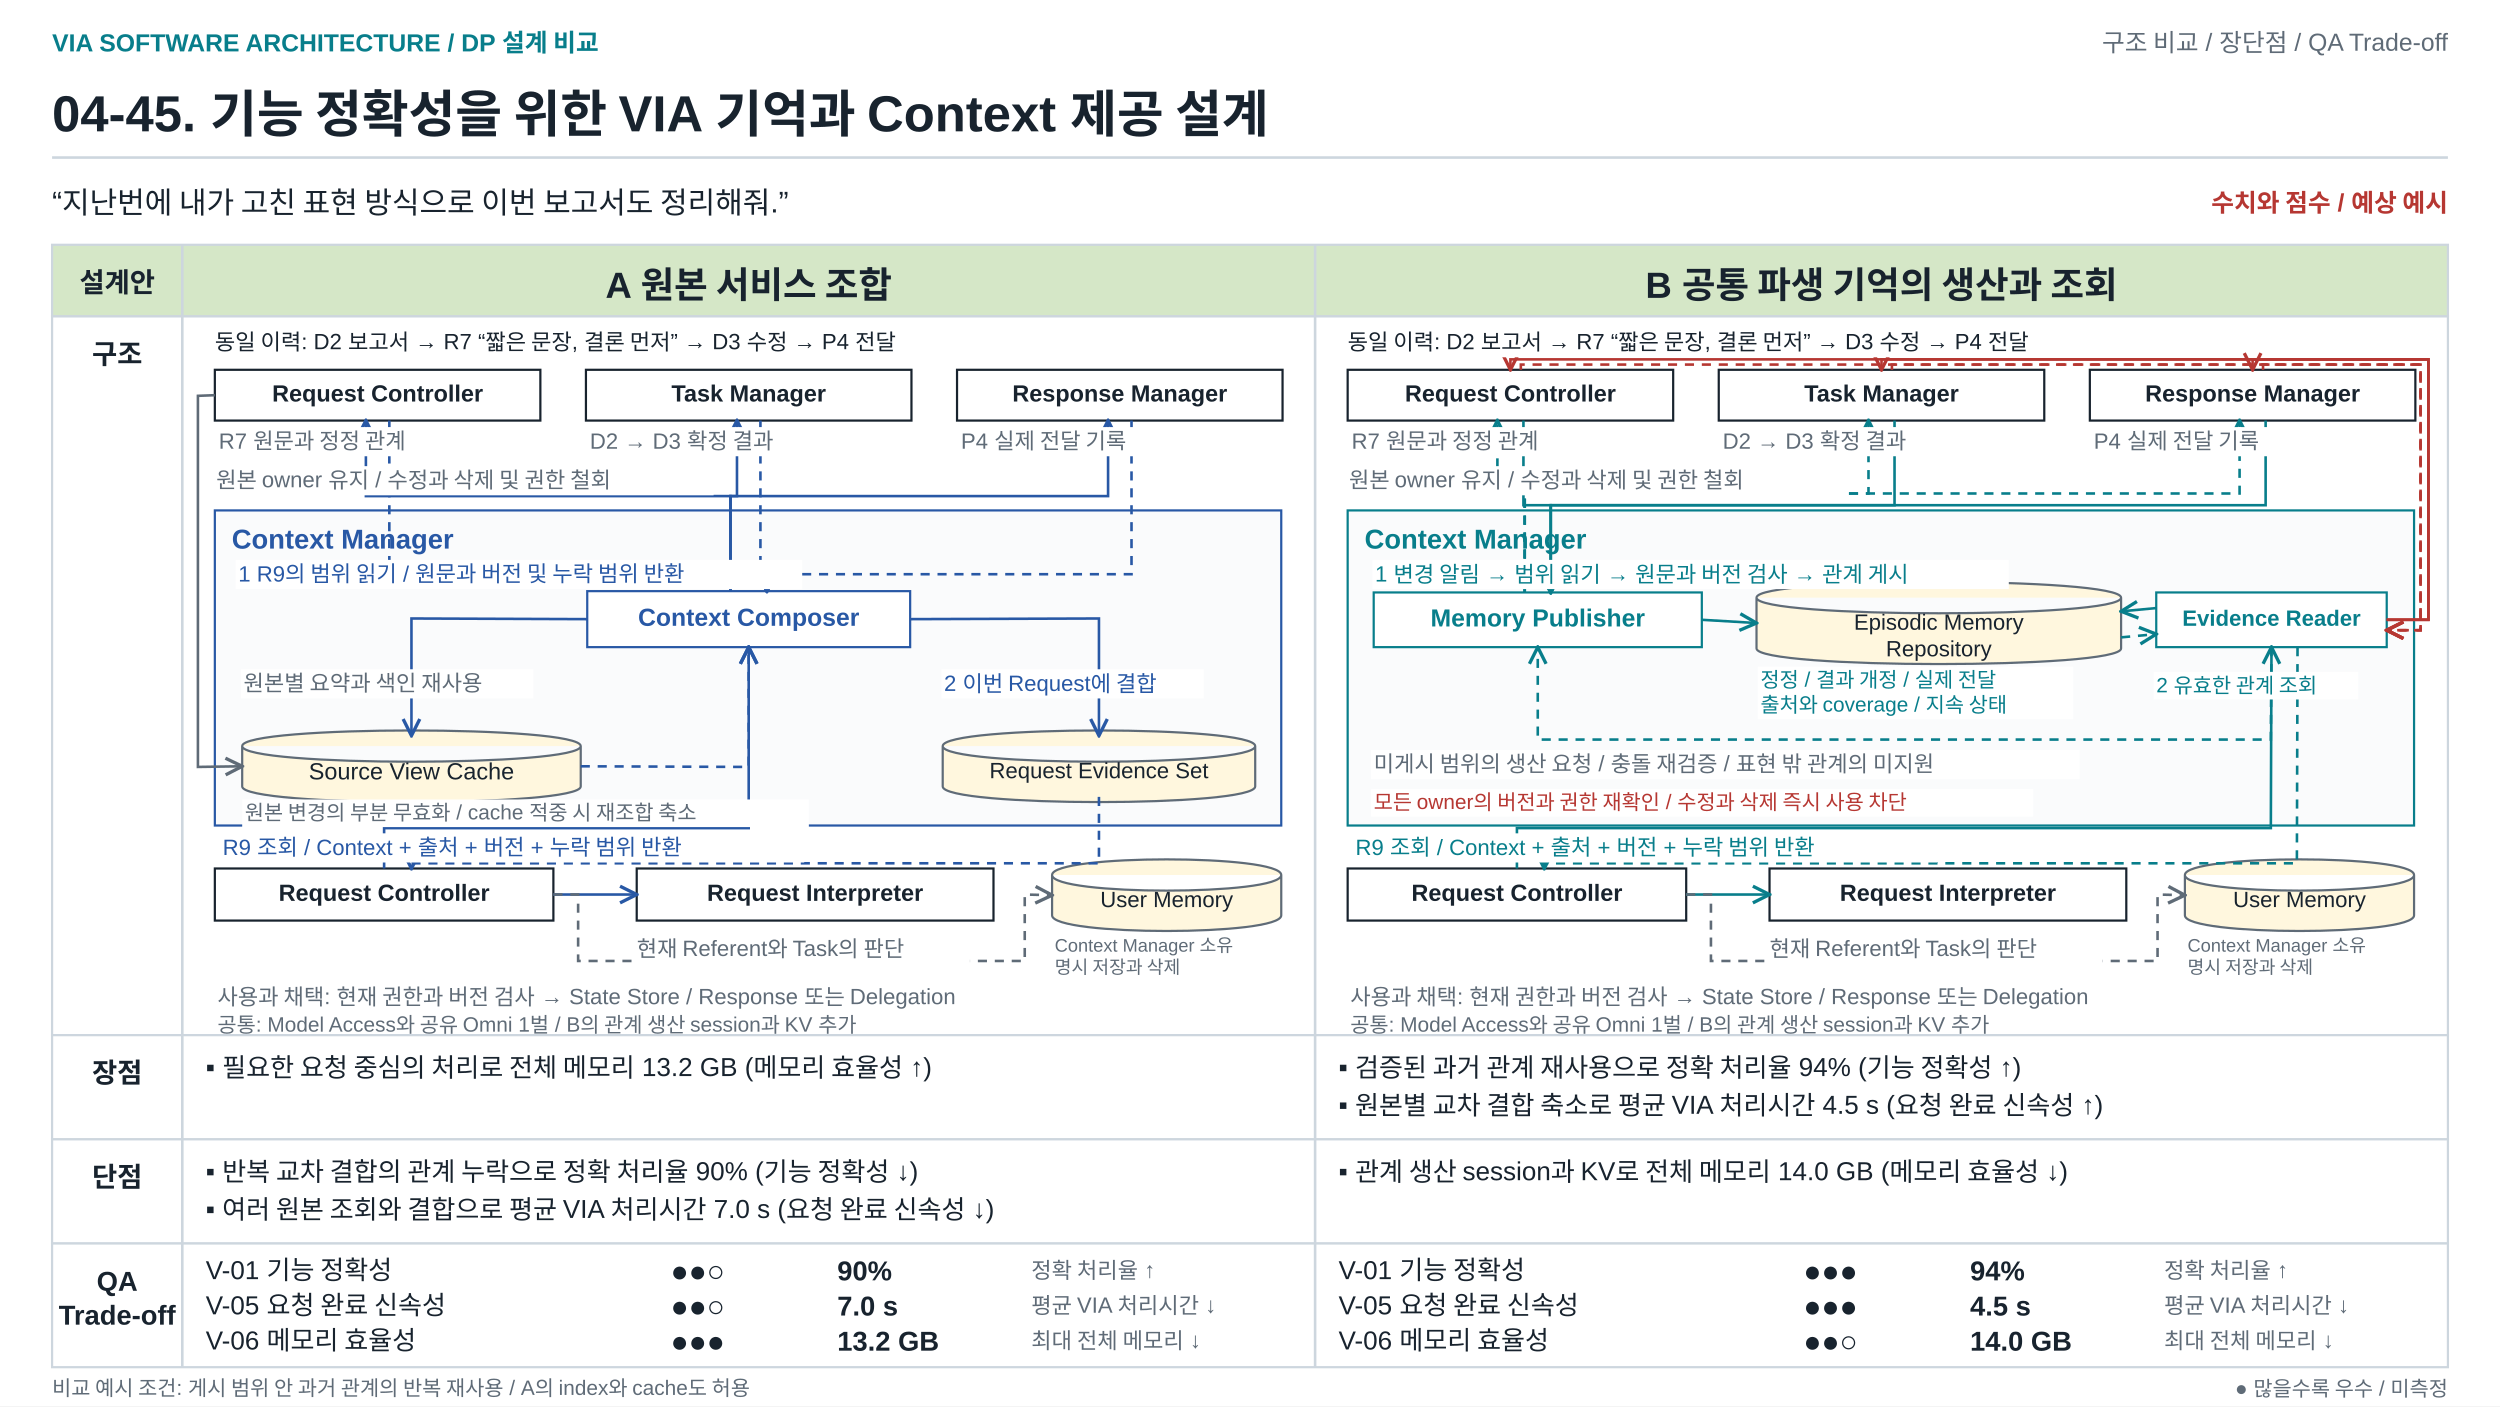
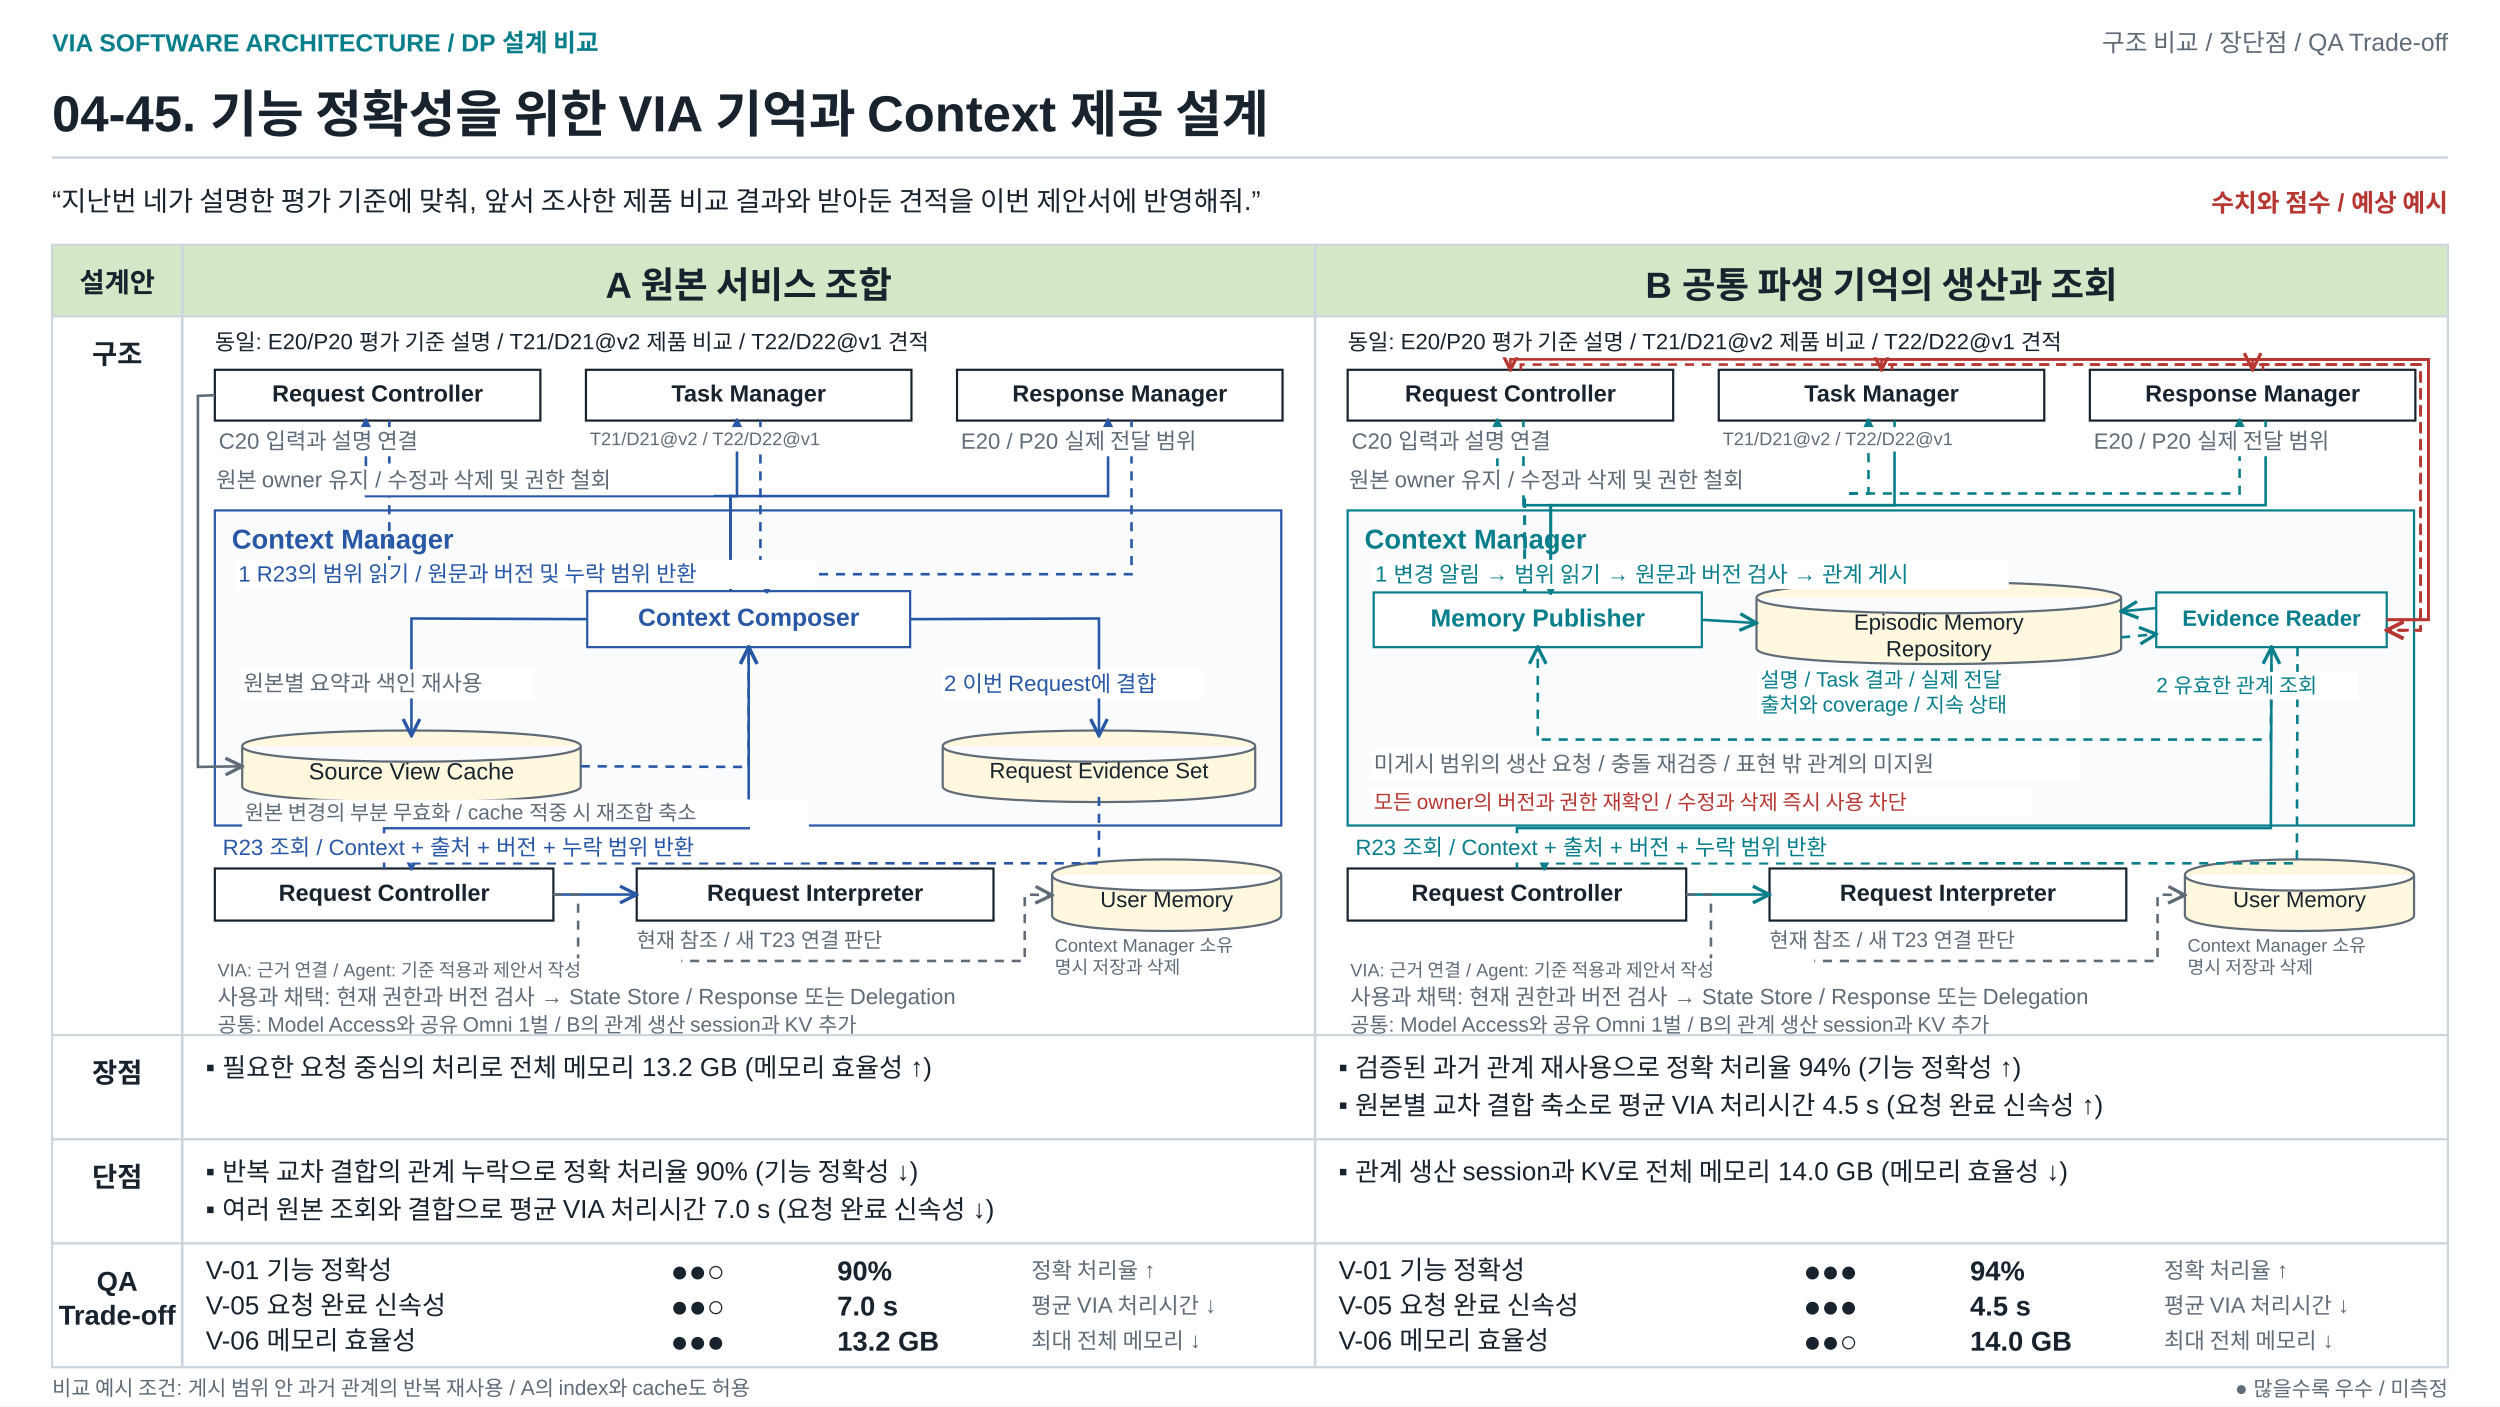
<svg xmlns="http://www.w3.org/2000/svg" width="1920" height="1080" viewBox="0 0 1920 1080" role="img" aria-labelledby="title">
  <defs>
    <marker id="a18232E" viewBox="0 0 10 10" refX="9" refY="5" markerWidth="8" markerHeight="8" orient="auto">
      <path d="M1 1L9 5L1 9" fill="none" stroke="#18232E" stroke-width="1.6" />
    </marker>
    <marker id="a2858A5" viewBox="0 0 10 10" refX="9" refY="5" markerWidth="8" markerHeight="8" orient="auto">
      <path d="M1 1L9 5L1 9" fill="none" stroke="#2858A5" stroke-width="1.6" />
    </marker>
    <marker id="aB63732" viewBox="0 0 10 10" refX="9" refY="5" markerWidth="8" markerHeight="8" orient="auto">
      <path d="M1 1L9 5L1 9" fill="none" stroke="#B63732" stroke-width="1.6" />
    </marker>
    <marker id="a087E8B" viewBox="0 0 10 10" refX="9" refY="5" markerWidth="8" markerHeight="8" orient="auto">
      <path d="M1 1L9 5L1 9" fill="none" stroke="#087E8B" stroke-width="1.6" />
    </marker>
    <marker id="a5F6B77" viewBox="0 0 10 10" refX="9" refY="5" markerWidth="8" markerHeight="8" orient="auto">
      <path d="M1 1L9 5L1 9" fill="none" stroke="#5F6B77" stroke-width="1.6" />
    </marker>
    <marker id="a7155A4" viewBox="0 0 10 10" refX="9" refY="5" markerWidth="8" markerHeight="8" orient="auto">
      <path d="M1 1L9 5L1 9" fill="none" stroke="#7155A4" stroke-width="1.6" />
    </marker>
  </defs>
  <g font-family="Apple SD Gothic Neo, Arial, sans-serif">
    <rect id="n1" fill="white" stroke="none" stroke-width="1.7" x="0" y="0" width="1920" height="1080" />
    <text id="n2-0" data-width="1300" x="40" y="39.48" text-anchor="start" font-size="19" font-weight="700" fill="#087E8B">VIA SOFTWARE ARCHITECTURE / DP 설계 비교</text>
    <text id="n3-0" data-width="450" x="1880" y="39.48" text-anchor="end" font-size="19" font-weight="400" fill="#5F6B77">구조 비교 / 장단점 / QA Trade-off</text>
    <text id="n4-0" data-width="1840" x="40" y="100.88" text-anchor="start" font-size="39" font-weight="700" fill="#18232E">04-45. 기능 정확성을 위한 VIA 기억과 Context 제공 설계</text>
    <polyline id="n5" points="40,121 1880,121" fill="none" stroke="#CDD6DE" stroke-width="2" />
-     <text id="n6-0" data-width="1530" x="40" y="163.16" text-anchor="start" font-size="23" font-weight="400" fill="#18232E">“지난번에 내가 고친 표현 방식으로 이번 보고서도 정리해줘.”</text>
+     <text id="n6-0" data-width="1530" x="40" y="161.32" text-anchor="start" font-size="21" font-weight="400" fill="#18232E">“지난번 네가 설명한 평가 기준에 맞춰, 앞서 조사한 제품 비교 결과와 받아둔 견적을 이번 제안서에 반영해줘.”</text>
    <text id="n7-0" data-width="290" x="1880" y="162.48" text-anchor="end" font-size="19" font-weight="700" fill="#B63732">수치와 점수 / 예상 예시</text>
    <rect id="n8" fill="#D5E7C7" stroke="#CDD6DE" stroke-width="1.7" x="40" y="188" width="1840" height="55" />
    <text id="n9-0" data-width="98" x="90" y="224.32" text-anchor="middle" font-size="21" font-weight="700" fill="#18232E">설계안</text>
    <rect id="n10" fill="white" stroke="#CDD6DE" stroke-width="1.7" x="40" y="243" width="1840" height="552" />
    <text id="n11-0" data-width="98" x="90" y="279.32" text-anchor="middle" font-size="21" font-weight="700" fill="#18232E">구조</text>
    <rect id="n12" fill="white" stroke="#CDD6DE" stroke-width="1.7" x="40" y="795" width="1840" height="80" />
    <text id="n13-0" data-width="98" x="90" y="831.32" text-anchor="middle" font-size="21" font-weight="700" fill="#18232E">장점</text>
    <rect id="n14" fill="white" stroke="#CDD6DE" stroke-width="1.7" x="40" y="875" width="1840" height="80" />
    <text id="n15-0" data-width="98" x="90" y="911.32" text-anchor="middle" font-size="21" font-weight="700" fill="#18232E">단점</text>
    <rect id="n16" fill="white" stroke="#CDD6DE" stroke-width="1.7" x="40" y="955" width="1840" height="95" />
    <text id="n17-0" data-width="98" x="90" y="991.32" text-anchor="middle" font-size="21" font-weight="700" fill="#18232E">QA</text>
    <text id="n17-1" data-width="98" x="90" y="1017.32" text-anchor="middle" font-size="21" font-weight="700" fill="#18232E">Trade-off</text>
    <polyline id="n18" points="140,188 140,1050" fill="none" stroke="#CDD6DE" stroke-width="2" />
    <polyline id="n19" points="1010,188 1010,1050" fill="none" stroke="#CDD6DE" stroke-width="2" />
    <text id="n20-0" data-width="838" x="575" y="228.76" text-anchor="middle" font-size="28" font-weight="700" fill="#18232E">A 원본 서비스 조합</text>
    <text id="n21-0" data-width="836" x="158" y="826.4" text-anchor="start" font-size="20" font-weight="400" fill="#18232E">▪ 필요한 요청 중심의 처리로 전체 메모리 13.2 GB (메모리 효율성 ↑)</text>
    <text id="n22-0" data-width="836" x="158" y="906.4" text-anchor="start" font-size="20" font-weight="400" fill="#18232E">▪ 반복 교차 결합의 관계 누락으로 정확 처리율 90% (기능 정확성 ↓)</text>
    <text id="n23-0" data-width="836" x="158" y="935.4" text-anchor="start" font-size="20" font-weight="400" fill="#18232E">▪ 여러 원본 조회와 결합으로 평균 VIA 처리시간 7.0 s (요청 완료 신속성 ↓)</text>
    <text id="n24-0" data-width="335" x="158" y="982.4" text-anchor="start" font-size="20" font-weight="400" fill="#18232E">V-01 기능 정확성</text>
    <text id="n25-0" data-width="112" x="515" y="984.16" text-anchor="start" font-size="23" font-weight="400" fill="#18232E">●●○</text>
    <text id="n26-0" data-width="140" x="643" y="983.32" text-anchor="start" font-size="21" font-weight="700" fill="#18232E">90%</text>
    <text id="n27-0" data-width="206" x="792" y="981.64" text-anchor="start" font-size="17" font-weight="400" fill="#5F6B77">정확 처리율 ↑</text>
    <text id="n28-0" data-width="335" x="158" y="1009.4" text-anchor="start" font-size="20" font-weight="400" fill="#18232E">V-05 요청 완료 신속성</text>
    <text id="n29-0" data-width="112" x="515" y="1011.16" text-anchor="start" font-size="23" font-weight="400" fill="#18232E">●●○</text>
    <text id="n30-0" data-width="140" x="643" y="1010.32" text-anchor="start" font-size="21" font-weight="700" fill="#18232E">7.0 s</text>
    <text id="n31-0" data-width="206" x="792" y="1008.64" text-anchor="start" font-size="17" font-weight="400" fill="#5F6B77">평균 VIA 처리시간 ↓</text>
    <text id="n32-0" data-width="335" x="158" y="1036.4" text-anchor="start" font-size="20" font-weight="400" fill="#18232E">V-06 메모리 효율성</text>
    <text id="n33-0" data-width="112" x="515" y="1038.16" text-anchor="start" font-size="23" font-weight="400" fill="#18232E">●●●</text>
    <text id="n34-0" data-width="140" x="643" y="1037.32" text-anchor="start" font-size="21" font-weight="700" fill="#18232E">13.2 GB</text>
    <text id="n35-0" data-width="206" x="792" y="1035.64" text-anchor="start" font-size="17" font-weight="400" fill="#5F6B77">최대 전체 메모리 ↓</text>
    <text id="n36-0" data-width="838" x="1445" y="228.76" text-anchor="middle" font-size="28" font-weight="700" fill="#18232E">B 공통 파생 기억의 생산과 조회</text>
    <text id="n37-0" data-width="836" x="1028" y="826.4" text-anchor="start" font-size="20" font-weight="400" fill="#18232E">▪ 검증된 과거 관계 재사용으로 정확 처리율 94% (기능 정확성 ↑)</text>
    <text id="n38-0" data-width="836" x="1028" y="855.4" text-anchor="start" font-size="20" font-weight="400" fill="#18232E">▪ 원본별 교차 결합 축소로 평균 VIA 처리시간 4.5 s (요청 완료 신속성 ↑)</text>
    <text id="n39-0" data-width="836" x="1028" y="906.4" text-anchor="start" font-size="20" font-weight="400" fill="#18232E">▪ 관계 생산 session과 KV로 전체 메모리 14.0 GB (메모리 효율성 ↓)</text>
    <text id="n40-0" data-width="335" x="1028" y="982.4" text-anchor="start" font-size="20" font-weight="400" fill="#18232E">V-01 기능 정확성</text>
    <text id="n41-0" data-width="112" x="1385" y="984.16" text-anchor="start" font-size="23" font-weight="400" fill="#18232E">●●●</text>
    <text id="n42-0" data-width="140" x="1513" y="983.32" text-anchor="start" font-size="21" font-weight="700" fill="#18232E">94%</text>
    <text id="n43-0" data-width="206" x="1662" y="981.64" text-anchor="start" font-size="17" font-weight="400" fill="#5F6B77">정확 처리율 ↑</text>
    <text id="n44-0" data-width="335" x="1028" y="1009.4" text-anchor="start" font-size="20" font-weight="400" fill="#18232E">V-05 요청 완료 신속성</text>
    <text id="n45-0" data-width="112" x="1385" y="1011.16" text-anchor="start" font-size="23" font-weight="400" fill="#18232E">●●●</text>
    <text id="n46-0" data-width="140" x="1513" y="1010.32" text-anchor="start" font-size="21" font-weight="700" fill="#18232E">4.5 s</text>
    <text id="n47-0" data-width="206" x="1662" y="1008.64" text-anchor="start" font-size="17" font-weight="400" fill="#5F6B77">평균 VIA 처리시간 ↓</text>
    <text id="n48-0" data-width="335" x="1028" y="1036.4" text-anchor="start" font-size="20" font-weight="400" fill="#18232E">V-06 메모리 효율성</text>
    <text id="n49-0" data-width="112" x="1385" y="1038.16" text-anchor="start" font-size="23" font-weight="400" fill="#18232E">●●○</text>
    <text id="n50-0" data-width="140" x="1513" y="1037.32" text-anchor="start" font-size="21" font-weight="700" fill="#18232E">14.0 GB</text>
    <text id="n51-0" data-width="206" x="1662" y="1035.64" text-anchor="start" font-size="17" font-weight="400" fill="#5F6B77">최대 전체 메모리 ↓</text>
    <text id="n52-0" data-width="1520" x="40" y="1071.72" text-anchor="start" font-size="16" font-weight="400" fill="#5F6B77">비교 예시 조건: 게시 범위 안 과거 관계의 반복 재사용 / A의 index와 cache도 허용</text>
    <text id="n53-0" data-width="315" x="1880" y="1071.72" text-anchor="end" font-size="16" font-weight="400" fill="#5F6B77">● 많을수록 우수 / 미측정</text>
    <rect id="n56" fill="white" stroke="#18232E" stroke-width="1.7" x="165" y="284" width="250" height="39" />
    <text id="n57-0" data-width="232" x="290.0" y="308.36" text-anchor="middle" font-size="18" font-weight="700" fill="#18232E">Request Controller</text>
    <rect id="n60" fill="white" stroke="#18232E" stroke-width="1.7" x="450" y="284" width="250" height="39" />
    <text id="n61-0" data-width="232" x="575.0" y="308.36" text-anchor="middle" font-size="18" font-weight="700" fill="#18232E">Task Manager</text>
    <rect id="n64" fill="white" stroke="#18232E" stroke-width="1.7" x="735" y="284" width="250" height="39" />
    <text id="n65-0" data-width="232" x="860.0" y="308.36" text-anchor="middle" font-size="18" font-weight="700" fill="#18232E">Response Manager</text>
    <rect id="n68" fill="#FAFBFC" stroke="#2858A5" stroke-width="1.7" x="165" y="392" width="819" height="242" />
    <text id="n69-0" data-width="793" x="178" y="421.32" text-anchor="start" font-size="21" font-weight="700" fill="#2858A5">Context Manager</text>
    <rect id="n72" fill="white" stroke="#2858A5" stroke-width="1.7" x="451" y="454" width="248" height="43" />
    <text id="n73-0" data-width="230" x="575.0" y="480.63" text-anchor="middle" font-size="19" font-weight="700" fill="#2858A5">Context Composer</text>
    <path id="n74" fill="#FFF7DE" stroke="#5F6B77" stroke-width="1.7" d="M186 573C186 557 446 557 446 573V604C446 620 186 620 186 604Z M186 573C186 589 446 589 446 573" />
    <text id="n75-0" data-width="242" x="316.0" y="598.56" text-anchor="middle" font-size="18" font-weight="400" fill="#18232E">Source View Cache</text>
    <path id="n76" fill="#FFF7DE" stroke="#5F6B77" stroke-width="1.7" d="M724 573C724 557 964 557 964 573V604C964 620 724 620 724 604Z M724 573C724 589 964 589 964 573" />
    <text id="n77-0" data-width="222" x="844.0" y="597.64" text-anchor="middle" font-size="17" font-weight="400" fill="#18232E">Request Evidence Set</text>
    <polyline id="n78" points="561.0,454 561,381 281.0,381 281.0,323" fill="none" stroke="#2858A5" stroke-width="2" marker-end="url(#a2858A5)" />
    <polyline id="n79" points="299.0,323 299.0,441 589,441 589.0,454" fill="none" stroke="#2858A5" stroke-width="2" stroke-dasharray="7 6" marker-end="url(#a2858A5)" />
    <polyline id="n80" points="561.0,454 561,381 566.0,381 566.0,323" fill="none" stroke="#2858A5" stroke-width="2" marker-end="url(#a2858A5)" />
    <polyline id="n81" points="584.0,323 584.0,441 589,441 589.0,454" fill="none" stroke="#2858A5" stroke-width="2" stroke-dasharray="7 6" marker-end="url(#a2858A5)" />
    <polyline id="n82" points="561.0,454 561,381 851.0,381 851.0,323" fill="none" stroke="#2858A5" stroke-width="2" marker-end="url(#a2858A5)" />
    <polyline id="n83" points="869.0,323 869.0,441 589,441 589.0,454" fill="none" stroke="#2858A5" stroke-width="2" stroke-dasharray="7 6" marker-end="url(#a2858A5)" />
    <polyline id="n86" points="451,475.5 316,475 316.0,565" fill="none" stroke="#2858A5" stroke-width="2" marker-end="url(#a2858A5)" />
    <polyline id="n87" points="446,588.5 575,589 575.0,497" fill="none" stroke="#2858A5" stroke-width="2" stroke-dasharray="7 6" marker-end="url(#a2858A5)" />
    <polyline id="n88" points="699,475.5 844,475 844.0,565" fill="none" stroke="#2858A5" stroke-width="2" marker-end="url(#a2858A5)" />
    <polyline id="n95" points="165,303.5 152,304 152,589 186,588.5" fill="none" stroke="#5F6B77" stroke-width="2" marker-end="url(#a5F6B77)" />
    <rect id="n96" fill="white" stroke="#18232E" stroke-width="1.7" x="165" y="667" width="260" height="40" />
    <text id="n97-0" data-width="242" x="295.0" y="691.86" text-anchor="middle" font-size="18" font-weight="700" fill="#18232E">Request Controller</text>
    <rect id="n98" fill="white" stroke="#18232E" stroke-width="1.7" x="489" y="667" width="274" height="40" />
    <text id="n99-0" data-width="256" x="626.0" y="691.86" text-anchor="middle" font-size="18" font-weight="700" fill="#18232E">Request Interpreter</text>
    <path id="n100" fill="#FFF7DE" stroke="#5F6B77" stroke-width="1.7" d="M808 672C808 656 984 656 984 672V703C984 719 808 719 808 703Z M808 672C808 688 984 688 984 672" />
    <text id="n101-0" data-width="158" x="896.0" y="696.64" text-anchor="middle" font-size="17" font-weight="400" fill="#18232E">User Memory</text>
    <polyline id="n102" points="295.0,667 295,636 575,636 575.0,497" fill="none" stroke="#2858A5" stroke-width="2" marker-end="url(#a2858A5)" />
    <polyline id="n103" points="844.0,612 844,663 316,663 316.0,667" fill="none" stroke="#2858A5" stroke-width="2" stroke-dasharray="7 6" marker-end="url(#a2858A5)" />
    <polyline id="n106" points="425,687.0 489,687.0" fill="none" stroke="#2858A5" stroke-width="2" marker-end="url(#a2858A5)" />
-     <polyline id="n111" points="425,687.0 444,687 444,738 787,738 787,687 808,687.5" fill="none" stroke="#5F6B77" stroke-width="2" stroke-dasharray="7 6" marker-end="url(#a5F6B77)" />
-     <rect id="n54" fill="white" stroke="none" stroke-width="1.7" x="163" y="252" width="626.8" height="22.4" />
-     <text id="n55-0" data-width="819" x="165" y="268.64" text-anchor="start" font-size="17" font-weight="400" fill="#18232E">동일 이력: D2 보고서 → R7 “짧은 문장, 결론 먼저” → D3 수정 → P4 전달</text>
-     <rect id="n58" fill="white" stroke="none" stroke-width="1.7" x="166" y="328" width="176.3" height="22.4" />
-     <text id="n59-0" data-width="248" x="168" y="344.64" text-anchor="start" font-size="17" font-weight="400" fill="#5F6B77">R7 원문과 정정 관계</text>
-     <rect id="n62" fill="white" stroke="none" stroke-width="1.7" x="451" y="328" width="164.74" height="22.4" />
-     <text id="n63-0" data-width="248" x="453" y="344.64" text-anchor="start" font-size="17" font-weight="400" fill="#5F6B77">D2 → D3 확정 결과</text>
-     <rect id="n66" fill="white" stroke="none" stroke-width="1.7" x="736" y="328" width="159.3" height="22.4" />
-     <text id="n67-0" data-width="248" x="738" y="344.64" text-anchor="start" font-size="17" font-weight="400" fill="#5F6B77">P4 실제 전달 기록</text>
+     <polyline id="n113" points="425,687.0 444,687 444,738 787,738 787,687 808,687.5" fill="none" stroke="#5F6B77" stroke-width="2" stroke-dasharray="7 6" marker-end="url(#a5F6B77)" />
+     <rect id="n54" fill="white" stroke="none" stroke-width="1.7" x="163" y="252" width="650.26" height="22.4" />
+     <text id="n55-0" data-width="819" x="165" y="268.64" text-anchor="start" font-size="17" font-weight="400" fill="#18232E">동일: E20/P20 평가 기준 설명 / T21/D21@v2 제품 비교 / T22/D22@v1 견적</text>
+     <rect id="n58" fill="white" stroke="none" stroke-width="1.7" x="166" y="328" width="186.16" height="22.4" />
+     <text id="n59-0" data-width="248" x="168" y="344.64" text-anchor="start" font-size="17" font-weight="400" fill="#5F6B77">C20 입력과 설명 연결</text>
+     <rect id="n62" fill="white" stroke="none" stroke-width="1.7" x="451" y="328" width="194.76" height="18.8" />
+     <text id="n63-0" data-width="248" x="453" y="341.88" text-anchor="start" font-size="14" font-weight="400" fill="#5F6B77">T21/D21@v2 / T22/D22@v1</text>
+     <rect id="n66" fill="white" stroke="none" stroke-width="1.7" x="736" y="328" width="228.32" height="22.4" />
+     <text id="n67-0" data-width="248" x="738" y="344.64" text-anchor="start" font-size="17" font-weight="400" fill="#5F6B77">E20 / P20 실제 전달 범위</text>
    <rect id="n70" fill="white" stroke="none" stroke-width="1.7" x="164" y="358" width="384.04" height="22.4" />
    <text id="n71-0" data-width="808" x="166" y="374.64" text-anchor="start" font-size="17" font-weight="400" fill="#5F6B77">원본 owner 유지 / 수정과 삭제 및 권한 철회</text>
-     <rect id="n84" fill="white" stroke="none" stroke-width="1.7" x="181" y="430" width="435.04" height="22.4" />
-     <text id="n85-0" data-width="795" x="183" y="446.64" text-anchor="start" font-size="17" font-weight="400" fill="#2858A5">1 R9의 범위 읽기 / 원문과 버전 및 누락 범위 반환</text>
+     <rect id="n84" fill="white" stroke="none" stroke-width="1.7" x="181" y="430" width="444.9" height="22.4" />
+     <text id="n85-0" data-width="795" x="183" y="446.64" text-anchor="start" font-size="17" font-weight="400" fill="#2858A5">1 R23의 범위 읽기 / 원문과 버전 및 누락 범위 반환</text>
    <rect id="n89" fill="white" stroke="none" stroke-width="1.7" x="185" y="514" width="224.58" height="22.4" />
    <text id="n90-0" data-width="275" x="187" y="530.64" text-anchor="start" font-size="17" font-weight="400" fill="#5F6B77">원본별 요약과 색인 재사용</text>
    <rect id="n91" fill="white" stroke="none" stroke-width="1.7" x="723" y="514" width="201.46" height="22.4" />
    <text id="n92-0" data-width="238" x="725" y="530.64" text-anchor="start" font-size="17" font-weight="400" fill="#2858A5">2 이번 Request에 결합</text>
    <rect id="n93" fill="white" stroke="none" stroke-width="1.7" x="186" y="614" width="435.2" height="21.2" />
    <text id="n94-0" data-width="770" x="188" y="629.72" text-anchor="start" font-size="16" font-weight="400" fill="#5F6B77">원본 변경의 부분 무효화 / cache 적중 시 재조합 축소</text>
-     <rect id="n104" fill="white" stroke="none" stroke-width="1.7" x="169" y="640" width="448.64" height="22.4" />
-     <text id="n105-0" data-width="650" x="171" y="656.64" text-anchor="start" font-size="17" font-weight="400" fill="#2858A5">R9 조회 / Context + 출처 + 버전 + 누락 범위 반환</text>
-     <rect id="n107" fill="white" stroke="none" stroke-width="1.7" x="487" y="718" width="257.9" height="22.4" />
-     <text id="n108-0" data-width="291" x="489" y="734.64" text-anchor="start" font-size="17" font-weight="400" fill="#5F6B77">현재 Referent와 Task의 판단</text>
-     <rect id="n109" fill="white" stroke="none" stroke-width="1.7" x="808" y="717" width="165.92" height="35.6" />
-     <text id="n110-0" data-width="174" x="810" y="730.88" text-anchor="start" font-size="14" font-weight="400" fill="#5F6B77">Context Manager 소유</text>
-     <text id="n110-1" data-width="174" x="810" y="747.68" text-anchor="start" font-size="14" font-weight="400" fill="#5F6B77">명시 저장과 삭제</text>
-     <rect id="n112" fill="white" stroke="none" stroke-width="1.7" x="165" y="755" width="703.98" height="22.4" />
-     <text id="n113-0" data-width="804" x="167" y="771.64" text-anchor="start" font-size="17" font-weight="400" fill="#5F6B77">사용과 채택: 현재 권한과 버전 검사 → State Store / Response 또는 Delegation</text>
-     <rect id="n114" fill="white" stroke="none" stroke-width="1.7" x="165" y="777" width="603.2" height="17" />
-     <text id="n115-0" data-width="804" x="167" y="792.72" text-anchor="start" font-size="16" font-weight="400" fill="#5F6B77">공통: Model Access와 공유 Omni 1벌 / B의 관계 생산 session과 KV 추가</text>
-     <rect id="n118" fill="white" stroke="#18232E" stroke-width="1.7" x="1035" y="284" width="250" height="39" />
-     <text id="n119-0" data-width="232" x="1160.0" y="308.36" text-anchor="middle" font-size="18" font-weight="700" fill="#18232E">Request Controller</text>
-     <rect id="n122" fill="white" stroke="#18232E" stroke-width="1.7" x="1320" y="284" width="250" height="39" />
-     <text id="n123-0" data-width="232" x="1445.0" y="308.36" text-anchor="middle" font-size="18" font-weight="700" fill="#18232E">Task Manager</text>
-     <rect id="n126" fill="white" stroke="#18232E" stroke-width="1.7" x="1605" y="284" width="250" height="39" />
-     <text id="n127-0" data-width="232" x="1730.0" y="308.36" text-anchor="middle" font-size="18" font-weight="700" fill="#18232E">Response Manager</text>
-     <rect id="n130" fill="#FAFBFC" stroke="#087E8B" stroke-width="1.7" x="1035" y="392" width="819" height="242" />
-     <text id="n131-0" data-width="793" x="1048" y="421.32" text-anchor="start" font-size="21" font-weight="700" fill="#087E8B">Context Manager</text>
-     <rect id="n134" fill="white" stroke="#087E8B" stroke-width="1.7" x="1055" y="455" width="252" height="42" />
-     <text id="n135-0" data-width="234" x="1181.0" y="481.13" text-anchor="middle" font-size="19" font-weight="700" fill="#087E8B">Memory Publisher</text>
-     <path id="n136" fill="#FFF7DE" stroke="#5F6B77" stroke-width="1.7" d="M1349 459C1349 443 1629 443 1629 459V498C1629 514 1349 514 1349 498Z M1349 459C1349 475 1629 475 1629 459" />
-     <text id="n137-0" data-width="262" x="1489.0" y="483.64" text-anchor="middle" font-size="17" font-weight="400" fill="#18232E">Episodic Memory</text>
-     <text id="n137-1" data-width="262" x="1489.0" y="504.04" text-anchor="middle" font-size="17" font-weight="400" fill="#18232E">Repository</text>
-     <rect id="n138" fill="white" stroke="#087E8B" stroke-width="1.7" x="1656" y="455" width="177" height="42" />
-     <text id="n139-0" data-width="159" x="1744.5" y="480.59" text-anchor="middle" font-size="17" font-weight="700" fill="#087E8B">Evidence Reader</text>
-     <polyline id="n140" points="1170.0,323 1170.0,388 1191,388 1191.0,455" fill="none" stroke="#087E8B" stroke-width="2" marker-end="url(#a087E8B)" />
-     <polyline id="n141" points="1171.0,455 1171,379 1150.0,379 1150.0,323" fill="none" stroke="#087E8B" stroke-width="2" stroke-dasharray="7 6" marker-end="url(#a087E8B)" />
-     <polyline id="n142" points="1455.0,323 1455.0,388 1191,388 1191.0,455" fill="none" stroke="#087E8B" stroke-width="2" marker-end="url(#a087E8B)" />
-     <polyline id="n143" points="1171.0,455 1171,379 1435.0,379 1435.0,323" fill="none" stroke="#087E8B" stroke-width="2" stroke-dasharray="7 6" marker-end="url(#a087E8B)" />
-     <polyline id="n144" points="1740.0,323 1740.0,388 1191,388 1191.0,455" fill="none" stroke="#087E8B" stroke-width="2" marker-end="url(#a087E8B)" />
-     <polyline id="n145" points="1171.0,455 1171,379 1720.0,379 1720.0,323" fill="none" stroke="#087E8B" stroke-width="2" stroke-dasharray="7 6" marker-end="url(#a087E8B)" />
-     <polyline id="n148" points="1307,476.0 1349,478.5" fill="none" stroke="#087E8B" stroke-width="2" marker-end="url(#a087E8B)" />
-     <polyline id="n149" points="1656,467.0 1629,469.5" fill="none" stroke="#087E8B" stroke-width="2" marker-end="url(#a087E8B)" />
-     <polyline id="n150" points="1629,489.5 1656,487.0" fill="none" stroke="#087E8B" stroke-width="2" stroke-dasharray="7 6" marker-end="url(#a087E8B)" />
-     <polyline id="n155" points="1744.5,497 1744,568 1181,568 1181.0,497" fill="none" stroke="#087E8B" stroke-width="2" stroke-dasharray="7 6" marker-end="url(#a087E8B)" />
-     <polyline id="n158" points="1833,476.0 1865,476 1865,276 1160.0,276 1160.0,284" fill="none" stroke="#B63732" stroke-width="2" marker-end="url(#aB63732)" />
-     <polyline id="n159" points="1168.0,284 1168.0,280 1859,280 1859,484 1833,484.0" fill="none" stroke="#B63732" stroke-width="2" stroke-dasharray="7 6" marker-end="url(#aB63732)" />
-     <polyline id="n160" points="1833,476.0 1865,476 1865,276 1445.0,276 1445.0,284" fill="none" stroke="#B63732" stroke-width="2" marker-end="url(#aB63732)" />
-     <polyline id="n161" points="1453.0,284 1453.0,280 1859,280 1859,484 1833,484.0" fill="none" stroke="#B63732" stroke-width="2" stroke-dasharray="7 6" marker-end="url(#aB63732)" />
-     <polyline id="n162" points="1833,476.0 1865,476 1865,276 1730.0,276 1730.0,284" fill="none" stroke="#B63732" stroke-width="2" marker-end="url(#aB63732)" />
-     <polyline id="n163" points="1738.0,284 1738.0,280 1859,280 1859,484 1833,484.0" fill="none" stroke="#B63732" stroke-width="2" stroke-dasharray="7 6" marker-end="url(#aB63732)" />
-     <rect id="n166" fill="white" stroke="#18232E" stroke-width="1.7" x="1035" y="667" width="260" height="40" />
-     <text id="n167-0" data-width="242" x="1165.0" y="691.86" text-anchor="middle" font-size="18" font-weight="700" fill="#18232E">Request Controller</text>
-     <rect id="n168" fill="white" stroke="#18232E" stroke-width="1.7" x="1359" y="667" width="274" height="40" />
-     <text id="n169-0" data-width="256" x="1496.0" y="691.86" text-anchor="middle" font-size="18" font-weight="700" fill="#18232E">Request Interpreter</text>
-     <path id="n170" fill="#FFF7DE" stroke="#5F6B77" stroke-width="1.7" d="M1678 672C1678 656 1854 656 1854 672V703C1854 719 1678 719 1678 703Z M1678 672C1678 688 1854 688 1854 672" />
-     <text id="n171-0" data-width="158" x="1766.0" y="696.64" text-anchor="middle" font-size="17" font-weight="400" fill="#18232E">User Memory</text>
-     <polyline id="n172" points="1165.0,667 1165,636 1744,636 1744.5,497" fill="none" stroke="#087E8B" stroke-width="2" marker-end="url(#a087E8B)" />
-     <polyline id="n173" points="1764.5,497 1764,663 1186,663 1186.0,667" fill="none" stroke="#087E8B" stroke-width="2" stroke-dasharray="7 6" marker-end="url(#a087E8B)" />
-     <polyline id="n176" points="1295,687.0 1359,687.0" fill="none" stroke="#087E8B" stroke-width="2" marker-end="url(#a087E8B)" />
-     <polyline id="n181" points="1295,687.0 1314,687 1314,738 1657,738 1657,687 1678,687.5" fill="none" stroke="#5F6B77" stroke-width="2" stroke-dasharray="7 6" marker-end="url(#a5F6B77)" />
-     <rect id="n116" fill="white" stroke="none" stroke-width="1.7" x="1033" y="252" width="626.8" height="22.4" />
-     <text id="n117-0" data-width="819" x="1035" y="268.64" text-anchor="start" font-size="17" font-weight="400" fill="#18232E">동일 이력: D2 보고서 → R7 “짧은 문장, 결론 먼저” → D3 수정 → P4 전달</text>
-     <rect id="n120" fill="white" stroke="none" stroke-width="1.7" x="1036" y="328" width="176.3" height="22.4" />
-     <text id="n121-0" data-width="248" x="1038" y="344.64" text-anchor="start" font-size="17" font-weight="400" fill="#5F6B77">R7 원문과 정정 관계</text>
-     <rect id="n124" fill="white" stroke="none" stroke-width="1.7" x="1321" y="328" width="164.74" height="22.4" />
-     <text id="n125-0" data-width="248" x="1323" y="344.64" text-anchor="start" font-size="17" font-weight="400" fill="#5F6B77">D2 → D3 확정 결과</text>
-     <rect id="n128" fill="white" stroke="none" stroke-width="1.7" x="1606" y="328" width="159.3" height="22.4" />
-     <text id="n129-0" data-width="248" x="1608" y="344.64" text-anchor="start" font-size="17" font-weight="400" fill="#5F6B77">P4 실제 전달 기록</text>
-     <rect id="n132" fill="white" stroke="none" stroke-width="1.7" x="1034" y="358" width="384.04" height="22.4" />
-     <text id="n133-0" data-width="808" x="1036" y="374.64" text-anchor="start" font-size="17" font-weight="400" fill="#5F6B77">원본 owner 유지 / 수정과 삭제 및 권한 철회</text>
-     <rect id="n146" fill="white" stroke="none" stroke-width="1.7" x="1054" y="430" width="488.76" height="22.4" />
-     <text id="n147-0" data-width="755" x="1056" y="446.64" text-anchor="start" font-size="17" font-weight="400" fill="#087E8B">1 변경 알림 → 범위 읽기 → 원문과 버전 검사 → 관계 게시</text>
-     <rect id="n151" fill="white" stroke="none" stroke-width="1.7" x="1350" y="512" width="242.24" height="40.4" />
-     <text id="n152-0" data-width="284" x="1352" y="527.72" text-anchor="start" font-size="16" font-weight="400" fill="#087E8B">정정 / 결과 개정 / 실제 전달</text>
-     <text id="n152-1" data-width="284" x="1352" y="546.92" text-anchor="start" font-size="16" font-weight="400" fill="#087E8B">출처와 coverage / 지속 상태</text>
-     <rect id="n153" fill="white" stroke="none" stroke-width="1.7" x="1654" y="516" width="157.12" height="21.2" />
-     <text id="n154-0" data-width="177" x="1656" y="531.72" text-anchor="start" font-size="16" font-weight="400" fill="#087E8B">2 유효한 관계 조회</text>
-     <rect id="n156" fill="white" stroke="none" stroke-width="1.7" x="1053" y="576" width="544.18" height="22.4" />
-     <text id="n157-0" data-width="778" x="1055" y="592.64" text-anchor="start" font-size="17" font-weight="400" fill="#5F6B77">미게시 범위의 생산 요청 / 충돌 재검증 / 표현 밖 관계의 미지원</text>
-     <rect id="n164" fill="white" stroke="none" stroke-width="1.7" x="1053" y="606" width="508.48" height="21.2" />
-     <text id="n165-0" data-width="778" x="1055" y="621.72" text-anchor="start" font-size="16" font-weight="400" fill="#B63732">모든 owner의 버전과 권한 재확인 / 수정과 삭제 즉시 사용 차단</text>
-     <rect id="n174" fill="white" stroke="none" stroke-width="1.7" x="1039" y="640" width="448.64" height="22.4" />
-     <text id="n175-0" data-width="650" x="1041" y="656.64" text-anchor="start" font-size="17" font-weight="400" fill="#087E8B">R9 조회 / Context + 출처 + 버전 + 누락 범위 반환</text>
-     <rect id="n177" fill="white" stroke="none" stroke-width="1.7" x="1357" y="718" width="257.9" height="22.4" />
-     <text id="n178-0" data-width="291" x="1359" y="734.64" text-anchor="start" font-size="17" font-weight="400" fill="#5F6B77">현재 Referent와 Task의 판단</text>
-     <rect id="n179" fill="white" stroke="none" stroke-width="1.7" x="1678" y="717" width="165.92" height="35.6" />
-     <text id="n180-0" data-width="174" x="1680" y="730.88" text-anchor="start" font-size="14" font-weight="400" fill="#5F6B77">Context Manager 소유</text>
-     <text id="n180-1" data-width="174" x="1680" y="747.68" text-anchor="start" font-size="14" font-weight="400" fill="#5F6B77">명시 저장과 삭제</text>
-     <rect id="n182" fill="white" stroke="none" stroke-width="1.7" x="1035" y="755" width="703.98" height="22.4" />
-     <text id="n183-0" data-width="804" x="1037" y="771.64" text-anchor="start" font-size="17" font-weight="400" fill="#5F6B77">사용과 채택: 현재 권한과 버전 검사 → State Store / Response 또는 Delegation</text>
-     <rect id="n184" fill="white" stroke="none" stroke-width="1.7" x="1035" y="777" width="603.2" height="17" />
-     <text id="n185-0" data-width="804" x="1037" y="792.72" text-anchor="start" font-size="16" font-weight="400" fill="#5F6B77">공통: Model Access와 공유 Omni 1벌 / B의 관계 생산 session과 KV 추가</text>
+     <rect id="n104" fill="white" stroke="none" stroke-width="1.7" x="169" y="640" width="458.5" height="22.4" />
+     <text id="n105-0" data-width="650" x="171" y="656.64" text-anchor="start" font-size="17" font-weight="400" fill="#2858A5">R23 조회 / Context + 출처 + 버전 + 누락 범위 반환</text>
+     <rect id="n107" fill="white" stroke="none" stroke-width="1.7" x="487" y="712" width="244.8" height="21.2" />
+     <text id="n108-0" data-width="291" x="489" y="727.72" text-anchor="start" font-size="16" font-weight="400" fill="#5F6B77">현재 참조 / 새 T23 연결 판단</text>
+     <rect id="n109" fill="white" stroke="none" stroke-width="1.7" x="165" y="736" width="358.28" height="18.8" />
+     <text id="n110-0" data-width="613" x="167" y="749.88" text-anchor="start" font-size="14" font-weight="400" fill="#5F6B77">VIA: 근거 연결 / Agent: 기준 적용과 제안서 작성</text>
+     <rect id="n111" fill="white" stroke="none" stroke-width="1.7" x="808" y="717" width="165.92" height="35.6" />
+     <text id="n112-0" data-width="174" x="810" y="730.88" text-anchor="start" font-size="14" font-weight="400" fill="#5F6B77">Context Manager 소유</text>
+     <text id="n112-1" data-width="174" x="810" y="747.68" text-anchor="start" font-size="14" font-weight="400" fill="#5F6B77">명시 저장과 삭제</text>
+     <rect id="n114" fill="white" stroke="none" stroke-width="1.7" x="165" y="755" width="703.98" height="22.4" />
+     <text id="n115-0" data-width="804" x="167" y="771.64" text-anchor="start" font-size="17" font-weight="400" fill="#5F6B77">사용과 채택: 현재 권한과 버전 검사 → State Store / Response 또는 Delegation</text>
+     <rect id="n116" fill="white" stroke="none" stroke-width="1.7" x="165" y="777" width="603.2" height="17" />
+     <text id="n117-0" data-width="804" x="167" y="792.72" text-anchor="start" font-size="16" font-weight="400" fill="#5F6B77">공통: Model Access와 공유 Omni 1벌 / B의 관계 생산 session과 KV 추가</text>
+     <rect id="n120" fill="white" stroke="#18232E" stroke-width="1.7" x="1035" y="284" width="250" height="39" />
+     <text id="n121-0" data-width="232" x="1160.0" y="308.36" text-anchor="middle" font-size="18" font-weight="700" fill="#18232E">Request Controller</text>
+     <rect id="n124" fill="white" stroke="#18232E" stroke-width="1.7" x="1320" y="284" width="250" height="39" />
+     <text id="n125-0" data-width="232" x="1445.0" y="308.36" text-anchor="middle" font-size="18" font-weight="700" fill="#18232E">Task Manager</text>
+     <rect id="n128" fill="white" stroke="#18232E" stroke-width="1.7" x="1605" y="284" width="250" height="39" />
+     <text id="n129-0" data-width="232" x="1730.0" y="308.36" text-anchor="middle" font-size="18" font-weight="700" fill="#18232E">Response Manager</text>
+     <rect id="n132" fill="#FAFBFC" stroke="#087E8B" stroke-width="1.7" x="1035" y="392" width="819" height="242" />
+     <text id="n133-0" data-width="793" x="1048" y="421.32" text-anchor="start" font-size="21" font-weight="700" fill="#087E8B">Context Manager</text>
+     <rect id="n136" fill="white" stroke="#087E8B" stroke-width="1.7" x="1055" y="455" width="252" height="42" />
+     <text id="n137-0" data-width="234" x="1181.0" y="481.13" text-anchor="middle" font-size="19" font-weight="700" fill="#087E8B">Memory Publisher</text>
+     <path id="n138" fill="#FFF7DE" stroke="#5F6B77" stroke-width="1.7" d="M1349 459C1349 443 1629 443 1629 459V498C1629 514 1349 514 1349 498Z M1349 459C1349 475 1629 475 1629 459" />
+     <text id="n139-0" data-width="262" x="1489.0" y="483.64" text-anchor="middle" font-size="17" font-weight="400" fill="#18232E">Episodic Memory</text>
+     <text id="n139-1" data-width="262" x="1489.0" y="504.04" text-anchor="middle" font-size="17" font-weight="400" fill="#18232E">Repository</text>
+     <rect id="n140" fill="white" stroke="#087E8B" stroke-width="1.7" x="1656" y="455" width="177" height="42" />
+     <text id="n141-0" data-width="159" x="1744.5" y="480.59" text-anchor="middle" font-size="17" font-weight="700" fill="#087E8B">Evidence Reader</text>
+     <polyline id="n142" points="1170.0,323 1170.0,388 1191,388 1191.0,455" fill="none" stroke="#087E8B" stroke-width="2" marker-end="url(#a087E8B)" />
+     <polyline id="n143" points="1171.0,455 1171,379 1150.0,379 1150.0,323" fill="none" stroke="#087E8B" stroke-width="2" stroke-dasharray="7 6" marker-end="url(#a087E8B)" />
+     <polyline id="n144" points="1455.0,323 1455.0,388 1191,388 1191.0,455" fill="none" stroke="#087E8B" stroke-width="2" marker-end="url(#a087E8B)" />
+     <polyline id="n145" points="1171.0,455 1171,379 1435.0,379 1435.0,323" fill="none" stroke="#087E8B" stroke-width="2" stroke-dasharray="7 6" marker-end="url(#a087E8B)" />
+     <polyline id="n146" points="1740.0,323 1740.0,388 1191,388 1191.0,455" fill="none" stroke="#087E8B" stroke-width="2" marker-end="url(#a087E8B)" />
+     <polyline id="n147" points="1171.0,455 1171,379 1720.0,379 1720.0,323" fill="none" stroke="#087E8B" stroke-width="2" stroke-dasharray="7 6" marker-end="url(#a087E8B)" />
+     <polyline id="n150" points="1307,476.0 1349,478.5" fill="none" stroke="#087E8B" stroke-width="2" marker-end="url(#a087E8B)" />
+     <polyline id="n151" points="1656,467.0 1629,469.5" fill="none" stroke="#087E8B" stroke-width="2" marker-end="url(#a087E8B)" />
+     <polyline id="n152" points="1629,489.5 1656,487.0" fill="none" stroke="#087E8B" stroke-width="2" stroke-dasharray="7 6" marker-end="url(#a087E8B)" />
+     <polyline id="n157" points="1744.5,497 1744,568 1181,568 1181.0,497" fill="none" stroke="#087E8B" stroke-width="2" stroke-dasharray="7 6" marker-end="url(#a087E8B)" />
+     <polyline id="n160" points="1833,476.0 1865,476 1865,276 1160.0,276 1160.0,284" fill="none" stroke="#B63732" stroke-width="2" marker-end="url(#aB63732)" />
+     <polyline id="n161" points="1168.0,284 1168.0,280 1859,280 1859,484 1833,484.0" fill="none" stroke="#B63732" stroke-width="2" stroke-dasharray="7 6" marker-end="url(#aB63732)" />
+     <polyline id="n162" points="1833,476.0 1865,476 1865,276 1445.0,276 1445.0,284" fill="none" stroke="#B63732" stroke-width="2" marker-end="url(#aB63732)" />
+     <polyline id="n163" points="1453.0,284 1453.0,280 1859,280 1859,484 1833,484.0" fill="none" stroke="#B63732" stroke-width="2" stroke-dasharray="7 6" marker-end="url(#aB63732)" />
+     <polyline id="n164" points="1833,476.0 1865,476 1865,276 1730.0,276 1730.0,284" fill="none" stroke="#B63732" stroke-width="2" marker-end="url(#aB63732)" />
+     <polyline id="n165" points="1738.0,284 1738.0,280 1859,280 1859,484 1833,484.0" fill="none" stroke="#B63732" stroke-width="2" stroke-dasharray="7 6" marker-end="url(#aB63732)" />
+     <rect id="n168" fill="white" stroke="#18232E" stroke-width="1.7" x="1035" y="667" width="260" height="40" />
+     <text id="n169-0" data-width="242" x="1165.0" y="691.86" text-anchor="middle" font-size="18" font-weight="700" fill="#18232E">Request Controller</text>
+     <rect id="n170" fill="white" stroke="#18232E" stroke-width="1.7" x="1359" y="667" width="274" height="40" />
+     <text id="n171-0" data-width="256" x="1496.0" y="691.86" text-anchor="middle" font-size="18" font-weight="700" fill="#18232E">Request Interpreter</text>
+     <path id="n172" fill="#FFF7DE" stroke="#5F6B77" stroke-width="1.7" d="M1678 672C1678 656 1854 656 1854 672V703C1854 719 1678 719 1678 703Z M1678 672C1678 688 1854 688 1854 672" />
+     <text id="n173-0" data-width="158" x="1766.0" y="696.64" text-anchor="middle" font-size="17" font-weight="400" fill="#18232E">User Memory</text>
+     <polyline id="n174" points="1165.0,667 1165,636 1744,636 1744.5,497" fill="none" stroke="#087E8B" stroke-width="2" marker-end="url(#a087E8B)" />
+     <polyline id="n175" points="1764.5,497 1764,663 1186,663 1186.0,667" fill="none" stroke="#087E8B" stroke-width="2" stroke-dasharray="7 6" marker-end="url(#a087E8B)" />
+     <polyline id="n178" points="1295,687.0 1359,687.0" fill="none" stroke="#087E8B" stroke-width="2" marker-end="url(#a087E8B)" />
+     <polyline id="n185" points="1295,687.0 1314,687 1314,738 1657,738 1657,687 1678,687.5" fill="none" stroke="#5F6B77" stroke-width="2" stroke-dasharray="7 6" marker-end="url(#a5F6B77)" />
+     <rect id="n118" fill="white" stroke="none" stroke-width="1.7" x="1033" y="252" width="650.26" height="22.4" />
+     <text id="n119-0" data-width="819" x="1035" y="268.64" text-anchor="start" font-size="17" font-weight="400" fill="#18232E">동일: E20/P20 평가 기준 설명 / T21/D21@v2 제품 비교 / T22/D22@v1 견적</text>
+     <rect id="n122" fill="white" stroke="none" stroke-width="1.7" x="1036" y="328" width="186.16" height="22.4" />
+     <text id="n123-0" data-width="248" x="1038" y="344.64" text-anchor="start" font-size="17" font-weight="400" fill="#5F6B77">C20 입력과 설명 연결</text>
+     <rect id="n126" fill="white" stroke="none" stroke-width="1.7" x="1321" y="328" width="194.76" height="18.8" />
+     <text id="n127-0" data-width="248" x="1323" y="341.88" text-anchor="start" font-size="14" font-weight="400" fill="#5F6B77">T21/D21@v2 / T22/D22@v1</text>
+     <rect id="n130" fill="white" stroke="none" stroke-width="1.7" x="1606" y="328" width="228.32" height="22.4" />
+     <text id="n131-0" data-width="248" x="1608" y="344.64" text-anchor="start" font-size="17" font-weight="400" fill="#5F6B77">E20 / P20 실제 전달 범위</text>
+     <rect id="n134" fill="white" stroke="none" stroke-width="1.7" x="1034" y="358" width="384.04" height="22.4" />
+     <text id="n135-0" data-width="808" x="1036" y="374.64" text-anchor="start" font-size="17" font-weight="400" fill="#5F6B77">원본 owner 유지 / 수정과 삭제 및 권한 철회</text>
+     <rect id="n148" fill="white" stroke="none" stroke-width="1.7" x="1054" y="430" width="488.76" height="22.4" />
+     <text id="n149-0" data-width="755" x="1056" y="446.64" text-anchor="start" font-size="17" font-weight="400" fill="#087E8B">1 변경 알림 → 범위 읽기 → 원문과 버전 검사 → 관계 게시</text>
+     <rect id="n153" fill="white" stroke="none" stroke-width="1.7" x="1350" y="512" width="247.36" height="40.4" />
+     <text id="n154-0" data-width="284" x="1352" y="527.72" text-anchor="start" font-size="16" font-weight="400" fill="#087E8B">설명 / Task 결과 / 실제 전달</text>
+     <text id="n154-1" data-width="284" x="1352" y="546.92" text-anchor="start" font-size="16" font-weight="400" fill="#087E8B">출처와 coverage / 지속 상태</text>
+     <rect id="n155" fill="white" stroke="none" stroke-width="1.7" x="1654" y="516" width="157.12" height="21.2" />
+     <text id="n156-0" data-width="177" x="1656" y="531.72" text-anchor="start" font-size="16" font-weight="400" fill="#087E8B">2 유효한 관계 조회</text>
+     <rect id="n158" fill="white" stroke="none" stroke-width="1.7" x="1053" y="576" width="544.18" height="22.4" />
+     <text id="n159-0" data-width="778" x="1055" y="592.64" text-anchor="start" font-size="17" font-weight="400" fill="#5F6B77">미게시 범위의 생산 요청 / 충돌 재검증 / 표현 밖 관계의 미지원</text>
+     <rect id="n166" fill="white" stroke="none" stroke-width="1.7" x="1053" y="606" width="508.48" height="21.2" />
+     <text id="n167-0" data-width="778" x="1055" y="621.72" text-anchor="start" font-size="16" font-weight="400" fill="#B63732">모든 owner의 버전과 권한 재확인 / 수정과 삭제 즉시 사용 차단</text>
+     <rect id="n176" fill="white" stroke="none" stroke-width="1.7" x="1039" y="640" width="458.5" height="22.4" />
+     <text id="n177-0" data-width="650" x="1041" y="656.64" text-anchor="start" font-size="17" font-weight="400" fill="#087E8B">R23 조회 / Context + 출처 + 버전 + 누락 범위 반환</text>
+     <rect id="n179" fill="white" stroke="none" stroke-width="1.7" x="1357" y="712" width="244.8" height="21.2" />
+     <text id="n180-0" data-width="291" x="1359" y="727.72" text-anchor="start" font-size="16" font-weight="400" fill="#5F6B77">현재 참조 / 새 T23 연결 판단</text>
+     <rect id="n181" fill="white" stroke="none" stroke-width="1.7" x="1035" y="736" width="358.28" height="18.8" />
+     <text id="n182-0" data-width="613" x="1037" y="749.88" text-anchor="start" font-size="14" font-weight="400" fill="#5F6B77">VIA: 근거 연결 / Agent: 기준 적용과 제안서 작성</text>
+     <rect id="n183" fill="white" stroke="none" stroke-width="1.7" x="1678" y="717" width="165.92" height="35.6" />
+     <text id="n184-0" data-width="174" x="1680" y="730.88" text-anchor="start" font-size="14" font-weight="400" fill="#5F6B77">Context Manager 소유</text>
+     <text id="n184-1" data-width="174" x="1680" y="747.68" text-anchor="start" font-size="14" font-weight="400" fill="#5F6B77">명시 저장과 삭제</text>
+     <rect id="n186" fill="white" stroke="none" stroke-width="1.7" x="1035" y="755" width="703.98" height="22.4" />
+     <text id="n187-0" data-width="804" x="1037" y="771.64" text-anchor="start" font-size="17" font-weight="400" fill="#5F6B77">사용과 채택: 현재 권한과 버전 검사 → State Store / Response 또는 Delegation</text>
+     <rect id="n188" fill="white" stroke="none" stroke-width="1.7" x="1035" y="777" width="603.2" height="17" />
+     <text id="n189-0" data-width="804" x="1037" y="792.72" text-anchor="start" font-size="16" font-weight="400" fill="#5F6B77">공통: Model Access와 공유 Omni 1벌 / B의 관계 생산 session과 KV 추가</text>
  </g>
</svg>
